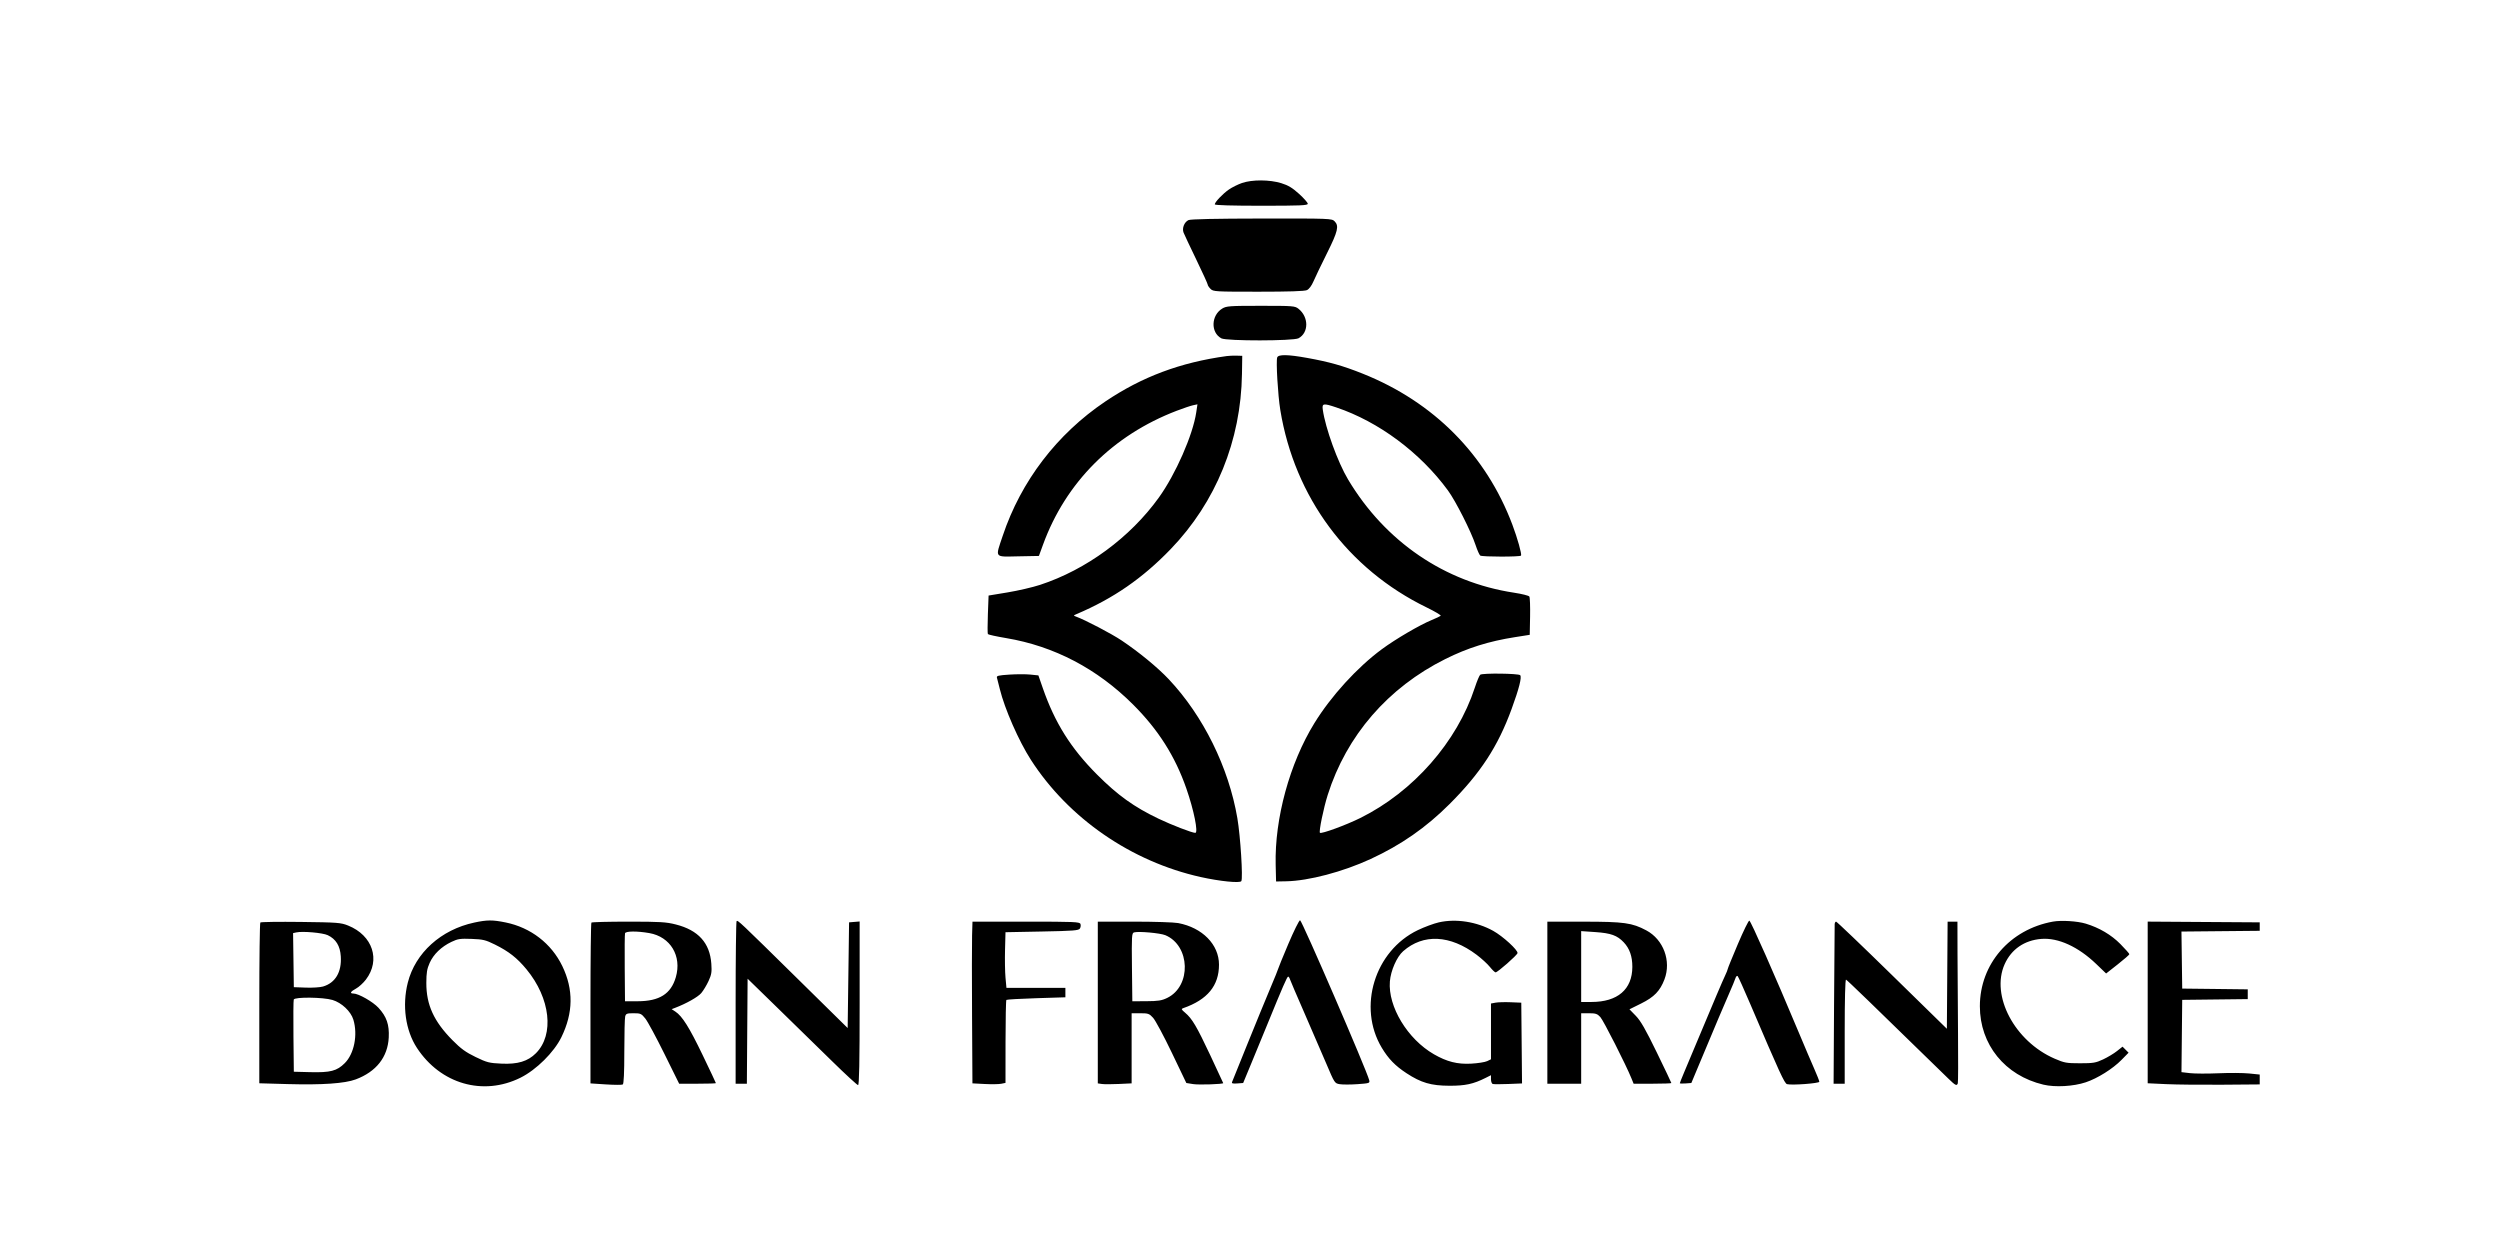
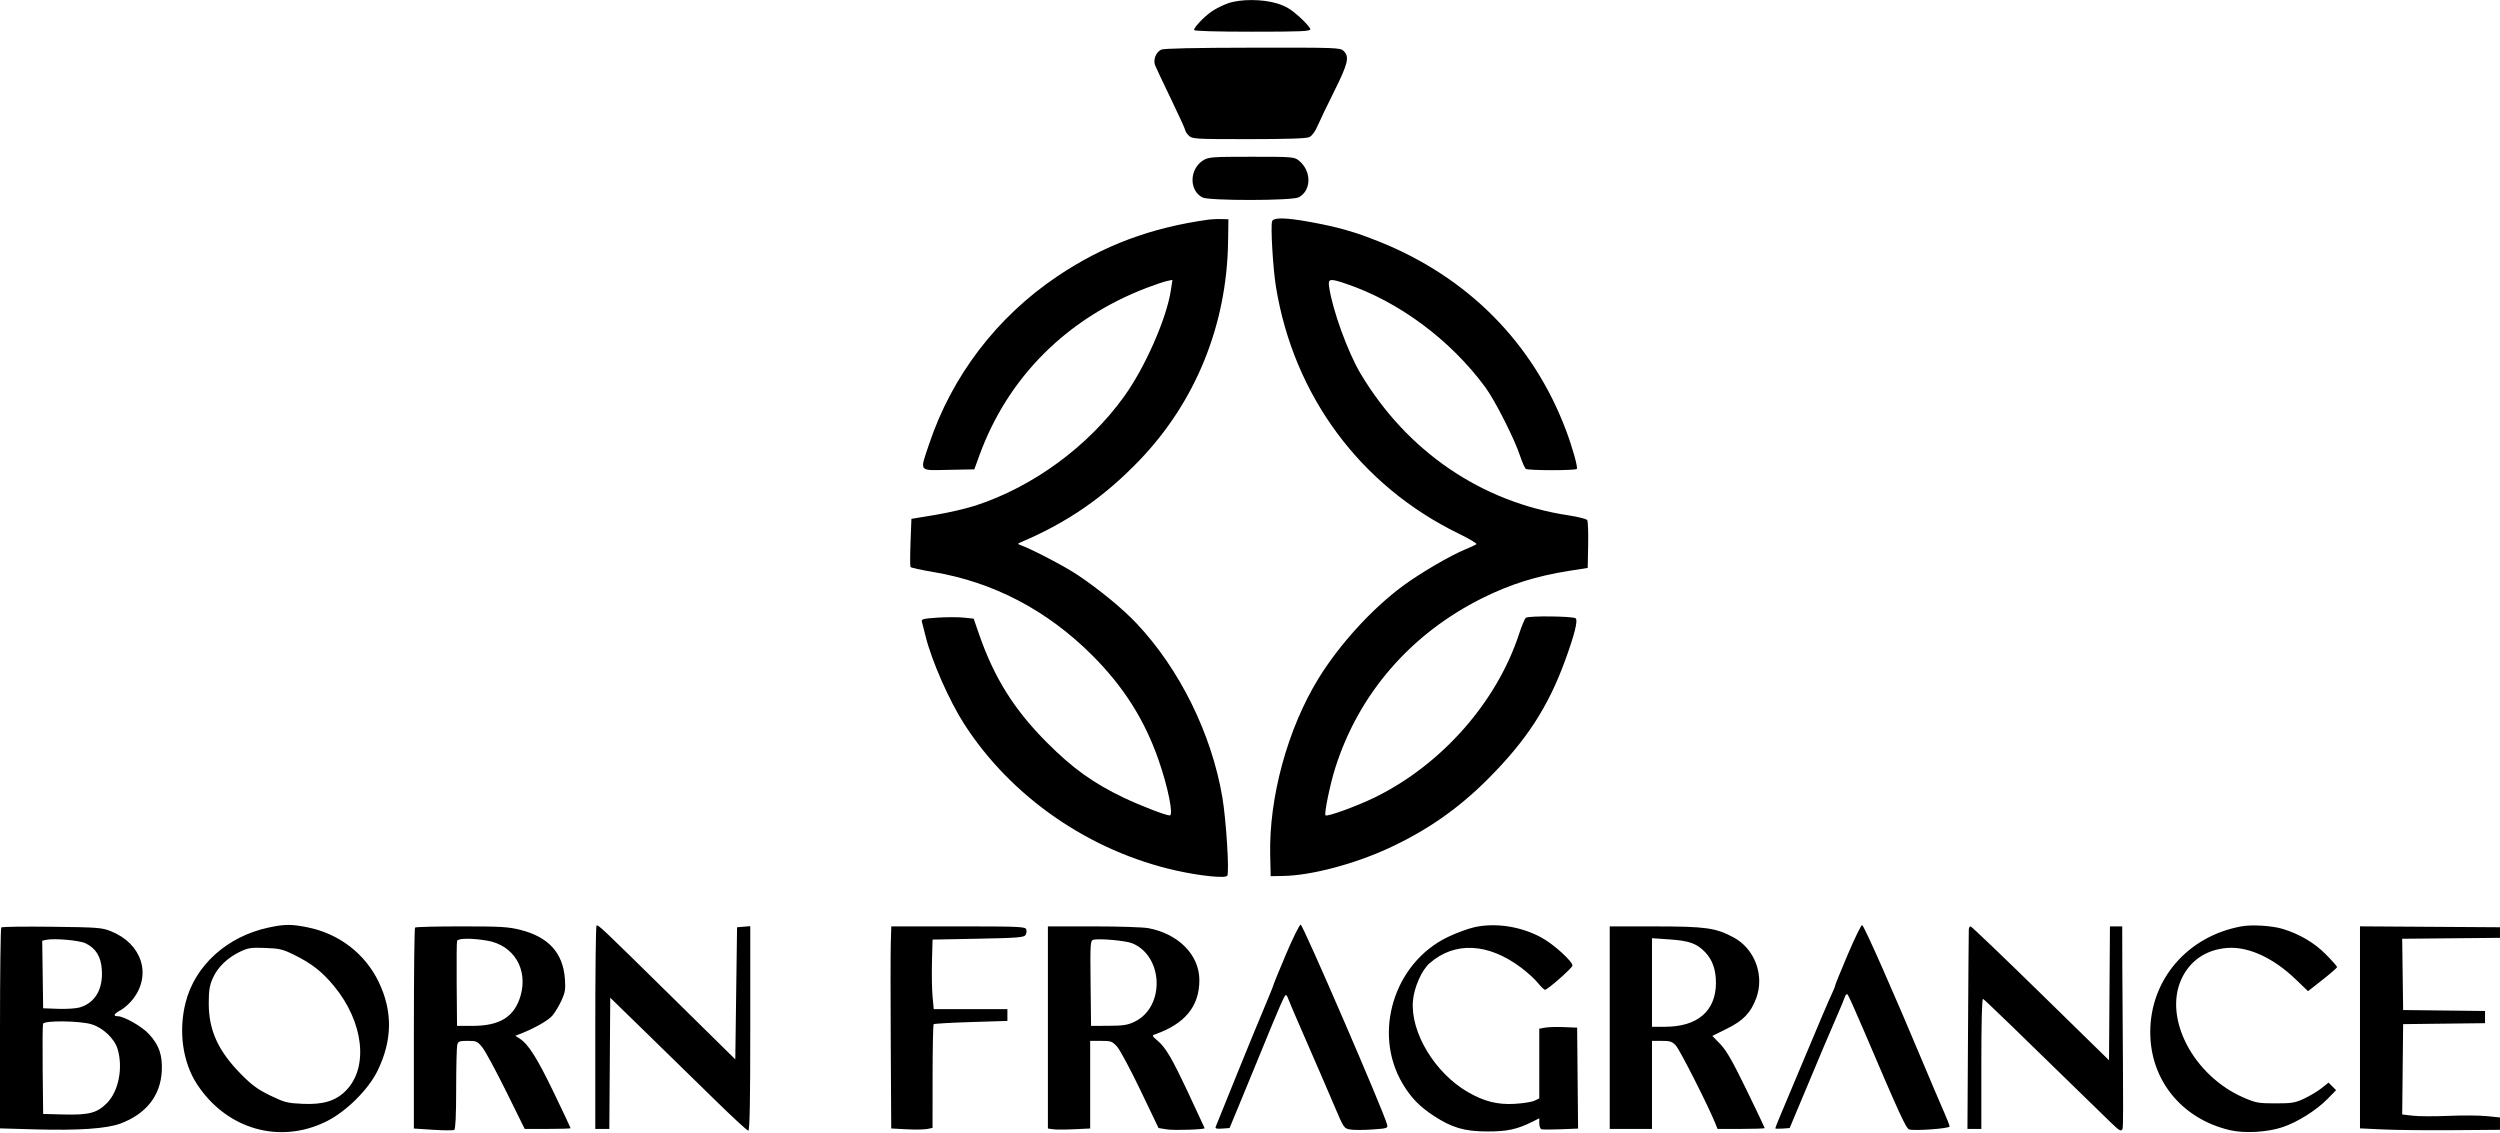
- <svg xmlns="http://www.w3.org/2000/svg" role="img" aria-labelledby="logo-title" width="1774" height="887" viewBox="0 0 1774 887" version="1.1">
+ <svg xmlns="http://www.w3.org/2000/svg" role="img" aria-labelledby="logo-title" width="1419.5" height="643" viewBox="184 128 1419.5 643" version="1.1">
  <path d="M 881.300 129.862 C 878.440 130.850, 874.259 132.934, 872.009 134.493 C 867.621 137.535, 862 143.454, 862 145.035 C 862 145.636, 874.460 146, 895 146 C 922.798 146, 928 145.777, 928 144.584 C 928 143.805, 925.214 140.647, 921.809 137.565 C 917.074 133.280, 914.108 131.496, 909.203 129.981 C 900.927 127.425, 888.507 127.372, 881.300 129.862 M 843.321 156.189 C 840.340 157.630, 838.650 161.968, 839.862 165.066 C 840.386 166.405, 844.456 175.035, 848.907 184.245 C 853.358 193.455, 857 201.442, 857 201.995 C 857 202.548, 857.900 203.900, 859 205 C 860.917 206.917, 862.333 207, 892.953 207 C 914.573 207, 925.708 206.635, 927.386 205.870 C 928.925 205.169, 930.697 202.798, 932.059 199.620 C 933.265 196.804, 937.570 187.841, 941.626 179.702 C 949.399 164.103, 950.300 160.300, 947 157 C 945.052 155.052, 943.714 155.002, 895.250 155.068 C 862.586 155.112, 844.752 155.497, 843.321 156.189 M 867.299 218.960 C 859.348 223.807, 858.996 235.984, 866.687 240.100 C 870.348 242.060, 917.747 242.004, 921.430 240.035 C 928.781 236.107, 928.757 224.887, 921.385 219.088 C 918.859 217.101, 917.559 217, 894.615 217.004 C 872.461 217.007, 870.240 217.166, 867.299 218.960 M 870.500 252.666 C 837.564 257.187, 810.334 267.379, 784.273 284.938 C 749.981 308.045, 724.514 341.402, 711.520 380.235 C 706.161 396.249, 705.289 395.105, 722.605 394.777 L 737.210 394.500 740.119 386.517 C 756.234 342.297, 789.616 308.855, 834.987 291.479 C 839.669 289.686, 844.898 287.923, 846.606 287.562 L 849.712 286.904 848.841 292.702 C 846.432 308.729, 834.238 336.490, 822.336 353.046 C 801.958 381.391, 770.815 404.279, 738 415.027 C 732.775 416.738, 722.425 419.142, 715 420.370 L 701.500 422.601 701 435.903 C 700.725 443.219, 700.725 449.541, 701 449.951 C 701.275 450.361, 707.125 451.643, 714 452.799 C 748.041 458.522, 778.568 474.511, 804.051 499.964 C 821.942 517.835, 833.863 536.622, 841.828 559.500 C 847.197 574.921, 850.437 591, 848.175 591 C 845.921 591, 831.558 585.465, 822.150 580.972 C 804.729 572.649, 793.112 564.314, 778.429 549.599 C 759.903 531.032, 748.512 512.884, 740.006 488.382 L 736.841 479.263 731.171 478.677 C 728.052 478.354, 721.329 478.363, 716.231 478.697 C 708.378 479.211, 707.033 479.548, 707.428 480.902 C 707.685 481.781, 708.609 485.425, 709.481 489 C 712.887 502.954, 722.927 525.824, 731.482 539.116 C 758.211 580.644, 802.722 611.379, 852.026 622.351 C 865.612 625.374, 879.881 626.810, 880.847 625.250 C 882.094 623.239, 880.216 593.429, 878.036 580.618 C 871.905 544.585, 853.815 507.933, 829.364 481.999 C 821.489 473.647, 808.306 462.797, 796 454.539 C 788.765 449.684, 770.150 439.934, 763.500 437.516 C 761.608 436.828, 761.635 436.731, 764 435.727 C 790.050 424.663, 810.789 410.338, 830.729 389.636 C 862.806 356.332, 880.589 312.636, 881.305 265.361 L 881.500 252.500 877.500 252.377 C 875.300 252.310, 872.150 252.440, 870.500 252.666 M 906.319 253.610 C 905.356 256.121, 906.781 280.457, 908.509 291 C 918.640 352.805, 956.478 403.844, 1012.310 431.019 C 1018.255 433.913, 1022.755 436.594, 1022.310 436.977 C 1021.864 437.360, 1019.025 438.693, 1016 439.939 C 1007.339 443.507, 990.339 453.458, 980.500 460.720 C 963.070 473.584, 944.515 493.938, 932.660 513.199 C 915.141 541.663, 904.437 580.828, 905.217 613.613 L 905.500 625.500 912.748 625.364 C 928.594 625.065, 952.930 618.637, 972.573 609.562 C 994.206 599.567, 1011.895 587.255, 1028.587 570.578 C 1050.577 548.607, 1062.931 529.681, 1072.647 503.080 C 1077.964 488.521, 1080.014 480.414, 1078.707 479.107 C 1077.460 477.860, 1052.213 477.555, 1050.399 478.765 C 1049.793 479.169, 1048.045 483.325, 1046.515 488 C 1033.914 526.479, 1002.885 561.796, 965.298 580.438 C 955.104 585.494, 937.571 591.920, 936.627 590.946 C 935.769 590.061, 939.180 573.458, 942.147 564.081 C 955.485 521.929, 984.942 487.902, 1025.650 467.624 C 1041.476 459.740, 1056.432 455.042, 1075 452.122 L 1085.500 450.470 1085.751 437.485 C 1085.888 430.343, 1085.652 423.962, 1085.226 423.305 C 1084.799 422.648, 1079.961 421.430, 1074.475 420.599 C 1025.204 413.133, 983.008 384.384, 956.630 340.306 C 949.282 328.028, 940.506 303.831, 938.656 290.750 C 938.010 286.179, 939.034 286.004, 948.246 289.106 C 978.304 299.228, 1007.735 321.114, 1027.445 348 C 1032.955 355.516, 1043.885 377.118, 1047.095 386.836 C 1048.306 390.501, 1049.793 393.831, 1050.398 394.235 C 1051.852 395.204, 1078.752 395.218, 1079.329 394.250 C 1079.959 393.194, 1076.819 381.999, 1073.180 372.323 C 1054.528 322.733, 1017.424 285.289, 966.976 265.146 C 952.874 259.516, 943.468 256.849, 927.575 253.975 C 913.915 251.506, 907.171 251.390, 906.319 253.610 M 336.552 654.652 C 312.913 659.718, 294.721 676.153, 289.375 697.271 C 285.266 713.501, 287.726 731.146, 295.824 743.542 C 312.597 769.216, 342.811 777.925, 369.348 764.734 C 380.558 759.161, 393.116 746.723, 398.359 736 C 406.829 718.676, 407.039 702.150, 399 685.500 C 391.269 669.490, 376.570 658.181, 358.792 654.567 C 349.522 652.682, 345.674 652.697, 336.552 654.652 M 522.687 653.646 C 522.309 654.024, 522 680.133, 522 711.667 L 522 769 525.988 769 L 529.976 769 530.238 731.750 L 530.500 694.500 552 715.457 C 563.825 726.983, 581.212 743.971, 590.638 753.207 C 600.064 762.443, 608.276 770, 608.888 770 C 609.691 770, 610 753.879, 610 711.940 L 610 653.879 606.250 654.190 L 602.500 654.500 602 691.999 L 601.500 729.499 566.460 694.999 C 524.213 653.405, 523.552 652.781, 522.687 653.646 M 914.154 669.911 C 910.219 679.212, 907 687.093, 907 687.424 C 907 687.755, 904.480 693.982, 901.400 701.263 C 898.319 708.543, 891.074 726.200, 885.299 740.500 C 879.524 754.800, 874.560 767.091, 874.268 767.814 C 873.869 768.802, 874.781 769.050, 877.942 768.814 L 882.146 768.500 887.951 754.500 C 891.144 746.800, 896.328 734.200, 899.472 726.500 C 910.179 700.277, 913.347 693, 914.057 693 C 914.447 693, 915.006 693.788, 915.299 694.750 C 915.592 695.712, 920.166 706.400, 925.463 718.500 C 930.760 730.600, 937.790 746.857, 941.086 754.626 C 947.065 768.717, 947.088 768.753, 950.762 769.349 C 952.788 769.678, 958.427 769.664, 963.292 769.319 C 971.771 768.717, 972.116 768.599, 971.588 766.495 C 969.830 759.490, 923.804 653, 922.535 653 C 921.860 653, 918.088 660.610, 914.154 669.911 M 1021.026 654.500 C 1017.465 655.306, 1010.746 657.792, 1006.096 660.023 C 975.438 674.734, 963.202 714.672, 980.521 743.500 C 985.245 751.365, 990.035 756.295, 998.059 761.552 C 1008.428 768.346, 1015.485 770.408, 1028.500 770.446 C 1039.803 770.480, 1045.490 769.242, 1054.250 764.843 L 1058 762.959 1058 765.873 C 1058 767.475, 1058.563 768.969, 1059.250 769.193 C 1059.938 769.416, 1064.894 769.421, 1070.265 769.203 L 1080.030 768.806 1079.765 740.153 L 1079.500 711.500 1072 711.194 C 1067.875 711.025, 1063.037 711.158, 1061.250 711.489 L 1058 712.091 1058 731.885 L 1058 751.679 1055.250 752.993 C 1053.737 753.716, 1048.611 754.516, 1043.857 754.771 C 1034.167 755.291, 1026.702 753.402, 1017.500 748.102 C 998.775 737.318, 984.824 714.244, 986.254 696.425 C 986.871 688.740, 991.188 678.920, 995.686 674.971 C 1009.970 662.429, 1029 663.355, 1047.803 677.506 C 1051.270 680.115, 1055.508 683.993, 1057.220 686.125 C 1058.933 688.256, 1060.756 690, 1061.270 690 C 1062.683 690, 1076.452 677.909, 1076.826 676.340 C 1077.314 674.293, 1066.446 664.343, 1059.551 660.524 C 1047.833 654.034, 1033.196 651.745, 1021.026 654.500 M 1233.191 669.893 C 1229.236 679.206, 1226 687.173, 1226 687.597 C 1226 688.021, 1225.127 690.198, 1224.059 692.434 C 1222.281 696.159, 1217.137 708.270, 1203.007 742 C 1200.127 748.875, 1196.472 757.585, 1194.885 761.355 C 1193.298 765.125, 1192 768.413, 1192 768.662 C 1192 768.911, 1193.839 768.977, 1196.088 768.807 L 1200.175 768.500 1203.940 759.500 C 1218.051 725.769, 1223.680 712.453, 1226.978 705 C 1229.046 700.325, 1231.067 695.442, 1231.469 694.149 C 1231.873 692.848, 1232.580 692.180, 1233.054 692.654 C 1233.524 693.124, 1237.555 702.057, 1242.011 712.505 C 1262.818 761.283, 1266.288 768.842, 1268.094 769.314 C 1271.534 770.214, 1291.001 768.762, 1290.988 767.606 C 1290.981 766.998, 1289.378 762.900, 1287.426 758.500 C 1285.474 754.100, 1280.487 742.400, 1276.345 732.500 C 1259.273 691.693, 1242.459 653.653, 1241.328 653.276 C 1240.808 653.103, 1237.146 660.580, 1233.191 669.893 M 1456.757 653.976 C 1426.187 659.493, 1404.944 684.086, 1404.915 713.993 C 1404.889 741.197, 1422.702 763.195, 1450 769.671 C 1458.337 771.649, 1471.284 770.930, 1480.050 768.002 C 1488.433 765.203, 1499.223 758.435, 1505.467 752.061 L 1510.435 746.990 1508.294 744.850 L 1506.154 742.710 1502.163 745.871 C 1499.968 747.610, 1495.546 750.262, 1492.336 751.766 C 1487.136 754.202, 1485.356 754.499, 1476 754.495 C 1466.366 754.490, 1464.881 754.222, 1458 751.240 C 1429.616 738.944, 1412.462 706.547, 1422.496 684.189 C 1427.254 673.586, 1436.497 667.211, 1448.511 666.247 C 1460.489 665.286, 1474.716 671.787, 1487.500 684.065 L 1494.500 690.787 1502.750 684.307 C 1507.287 680.743, 1511 677.496, 1511 677.092 C 1511 676.688, 1508.140 673.456, 1504.646 669.909 C 1498.186 663.353, 1489.593 658.289, 1480.049 655.412 C 1474.059 653.607, 1462.687 652.906, 1456.757 653.976 M 184.734 654.599 C 184.330 655.003, 184 680.841, 184 712.016 L 184 768.699 204.250 769.269 C 228.556 769.955, 244.671 768.843, 252.409 765.948 C 266.972 760.499, 275.147 750.122, 275.854 736.189 C 276.314 727.127, 274.344 721.420, 268.594 715.158 C 264.625 710.834, 254.379 705.002, 250.750 705.001 C 247.963 705, 248.706 703.613, 252.626 701.502 C 254.621 700.428, 257.771 697.561, 259.627 695.130 C 270.225 681.250, 264.469 663.755, 247 656.756 C 241.876 654.703, 239.584 654.528, 213.484 654.208 C 198.076 654.019, 185.138 654.195, 184.734 654.599 M 419.667 654.667 C 419.300 655.033, 419 680.859, 419 712.057 L 419 768.781 429.926 769.495 C 435.936 769.888, 441.336 769.910, 441.926 769.545 C 442.639 769.105, 443.005 761.262, 443.014 746.191 C 443.021 733.711, 443.299 722.487, 443.630 721.250 C 444.160 719.273, 444.881 719, 449.570 719 C 454.534 719, 455.115 719.261, 457.915 722.750 C 459.569 724.813, 465.650 736.063, 471.427 747.750 L 481.930 769 494.965 769 C 502.134 769, 508 768.820, 508 768.599 C 508 768.378, 503.763 759.401, 498.585 748.650 C 489.111 728.979, 484.124 721.033, 479.247 717.834 L 476.605 716.101 479.052 715.169 C 486.979 712.150, 495.264 707.478, 497.613 704.700 C 499.102 702.940, 501.429 699.086, 502.786 696.135 C 504.888 691.562, 505.179 689.744, 504.756 683.828 C 503.702 669.103, 495.512 660.049, 479.590 656.008 C 472.685 654.255, 468.419 654, 446.007 654 C 431.886 654, 420.033 654.300, 419.667 654.667 M 689.786 663.750 C 689.629 669.112, 689.621 694.932, 689.769 721.126 L 690.038 768.751 698.725 769.207 C 703.503 769.458, 708.782 769.383, 710.456 769.041 L 713.500 768.418 713.524 739.269 C 713.537 723.236, 713.807 709.860, 714.123 709.543 C 714.440 709.226, 723.992 708.678, 735.350 708.325 L 756 707.682 756 704.341 L 756 701 735.085 701 L 714.171 701 713.506 693.750 C 713.140 689.763, 712.989 680.875, 713.171 674 L 713.500 661.500 739.392 661 C 761.780 660.568, 765.422 660.282, 766.301 658.886 C 766.861 657.998, 767.036 656.536, 766.691 655.636 C 766.125 654.161, 762.322 654, 728.068 654 L 690.072 654 689.786 663.750 M 779 711.387 L 779 768.773 781.903 769.199 C 783.500 769.433, 788.900 769.429, 793.903 769.190 L 803 768.755 803 743.878 L 803 719 809.141 719 C 814.795 719, 815.518 719.258, 818.250 722.250 C 819.882 724.038, 825.854 735.175, 831.520 747 L 841.823 768.500 846.661 769.276 C 850.707 769.924, 868 769.358, 868 768.576 C 868 768.442, 863.890 759.595, 858.866 748.916 C 849.144 728.250, 845.916 722.790, 840.953 718.614 C 838.197 716.295, 838.051 715.925, 839.672 715.361 C 856.797 709.399, 865 699.410, 865 684.518 C 865 670.261, 853.231 658.268, 836.040 655.008 C 833.118 654.453, 819.088 654, 804.864 654 L 779 654 779 711.387 M 1098 711.500 L 1098 769 1110 769 L 1122 769 1122 744 L 1122 719 1127.548 719 C 1132.284 719, 1133.460 719.393, 1135.585 721.687 C 1137.796 724.072, 1153.740 755.482, 1157.698 765.250 L 1159.217 769 1172.609 769 C 1179.974 769, 1186 768.789, 1186 768.531 C 1186 768.273, 1181.339 758.480, 1175.642 746.769 C 1167.706 730.454, 1164.231 724.392, 1160.775 720.836 L 1156.265 716.196 1164.557 712.087 C 1173.806 707.504, 1177.984 703.181, 1181.107 694.960 C 1186.056 681.935, 1180.411 666.696, 1168.232 660.205 C 1158.124 654.817, 1152.479 654.031, 1123.750 654.015 L 1098 654 1098 711.500 M 1301.884 655.750 C 1301.820 656.712, 1301.622 682.587, 1301.443 713.250 L 1301.117 769 1305.059 769 L 1309 769 1309 731.917 C 1309 709.031, 1309.362 694.961, 1309.946 695.167 C 1310.729 695.443, 1327.995 712.139, 1382.393 765.225 C 1387.570 770.278, 1388.502 770.756, 1389.256 768.750 C 1389.515 768.063, 1389.585 752.200, 1389.412 733.500 C 1389.239 714.800, 1389.076 689.263, 1389.049 676.750 L 1389 654 1385.512 654 L 1382.024 654 1381.762 692.009 L 1381.500 730.018 1342.653 692.009 C 1321.287 671.104, 1303.400 654, 1302.903 654 C 1302.406 654, 1301.948 654.788, 1301.884 655.750 M 1524 711.333 L 1524 768.690 1537.250 769.309 C 1544.537 769.649, 1562.425 769.832, 1577 769.714 L 1603.500 769.500 1603.500 766 L 1603.500 762.500 1596 761.736 C 1591.875 761.316, 1582.103 761.249, 1574.285 761.588 C 1566.466 761.927, 1557.346 761.888, 1554.018 761.502 L 1547.967 760.800 1548.233 735.150 L 1548.500 709.500 1571.750 709.232 L 1595 708.963 1595 705.500 L 1595 702.037 1571.750 701.768 L 1548.500 701.500 1548.229 681.266 L 1547.959 661.032 1575.729 660.766 L 1603.500 660.500 1603.500 657.500 L 1603.500 654.500 1563.750 654.239 L 1524 653.977 1524 711.333 M 210.236 661.642 L 207.971 662.143 208.236 681.321 L 208.500 700.500 217 700.813 C 221.675 700.985, 227.167 700.636, 229.205 700.036 C 237.989 697.453, 242.536 689.755, 241.830 678.663 C 241.353 671.182, 238.385 666.360, 232.552 663.592 C 228.980 661.897, 214.719 660.651, 210.236 661.642 M 443.522 662.250 C 443.294 662.938, 443.195 674.075, 443.303 687 L 443.500 710.500 452.500 710.488 C 467.899 710.467, 476.116 705.289, 479.562 693.435 C 483.942 678.368, 475.746 664.728, 460.742 662.115 C 452.086 660.608, 444.047 660.671, 443.522 662.250 M 804.732 661.634 C 803.096 662.115, 802.985 663.943, 803.232 686.327 L 803.500 710.500 813.516 710.453 C 821.830 710.413, 824.331 710.018, 828.233 708.129 C 845.525 699.758, 844.694 671.035, 826.945 663.621 C 823.280 662.090, 807.869 660.711, 804.732 661.634 M 1122 685.857 L 1122 711 1129.318 711 C 1147.857 711, 1158.262 702.076, 1158.311 686.134 C 1158.333 678.665, 1156.371 673.057, 1152.197 668.658 C 1147.549 663.761, 1143.149 662.171, 1132.150 661.413 L 1122 660.714 1122 685.857 M 320.360 668.353 C 313.174 671.782, 307.644 677.112, 304.895 683.258 C 303.007 687.479, 302.546 690.254, 302.525 697.500 C 302.482 713.010, 307.865 724.800, 321.077 738.130 C 327.105 744.212, 330.459 746.649, 337.480 750.047 C 345.577 753.967, 347.097 754.356, 355.903 754.761 C 367.398 755.291, 374.535 753.132, 380.282 747.384 C 393.461 734.205, 390.560 708.338, 373.602 687.828 C 366.915 679.742, 360.983 675.089, 351.180 670.245 C 344.582 666.984, 342.770 666.545, 334.635 666.242 C 326.586 665.941, 324.889 666.192, 320.360 668.353 M 208.451 709.268 C 208.183 709.965, 208.085 721.778, 208.232 735.518 L 208.500 760.500 220 760.797 C 234.486 761.171, 239.071 759.982, 244.651 754.402 C 251.326 747.727, 253.982 734.365, 250.770 723.616 C 249.006 717.712, 242.443 711.506, 235.911 709.566 C 229.207 707.575, 209.184 707.358, 208.451 709.268" stroke="none" fill="#000000" fill-rule="evenodd" />
</svg>
